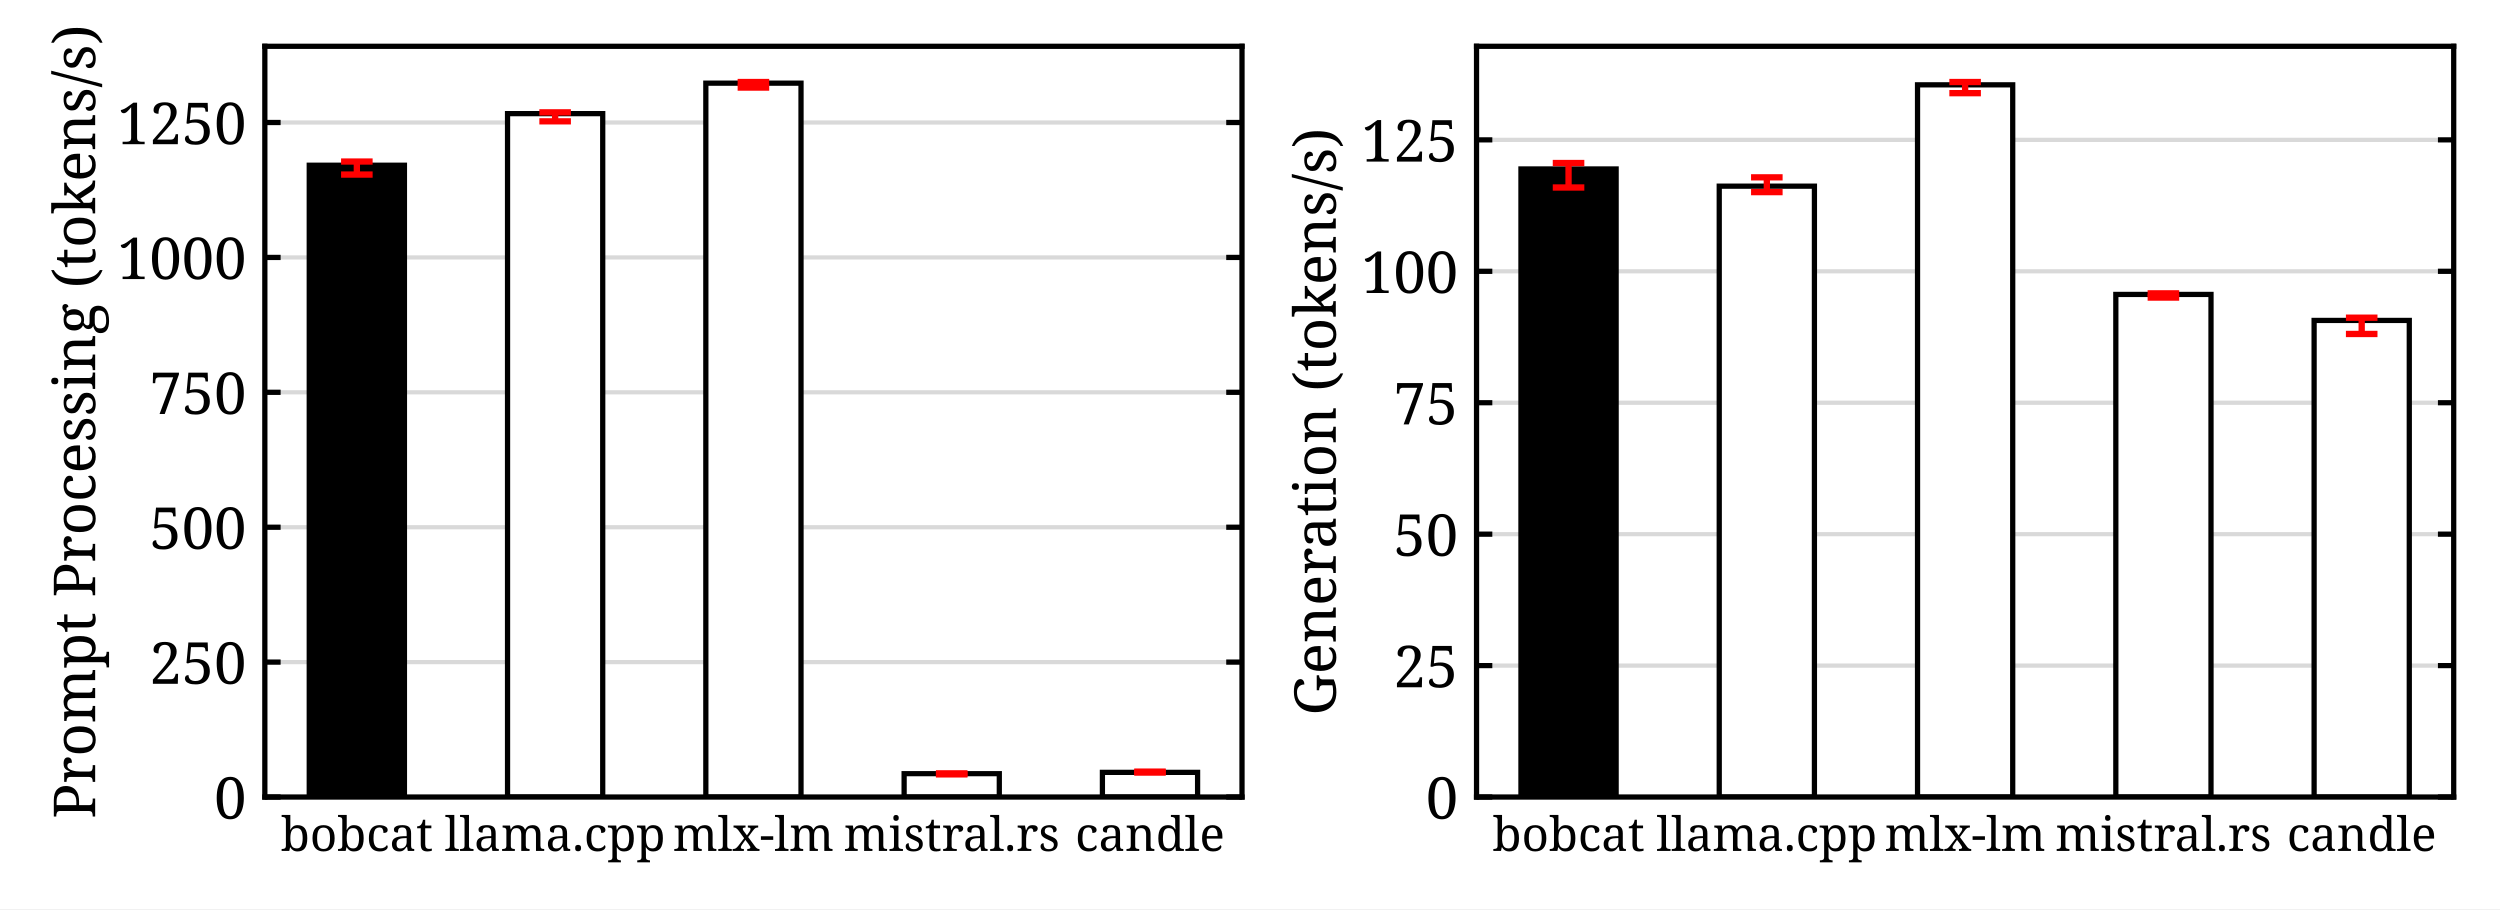
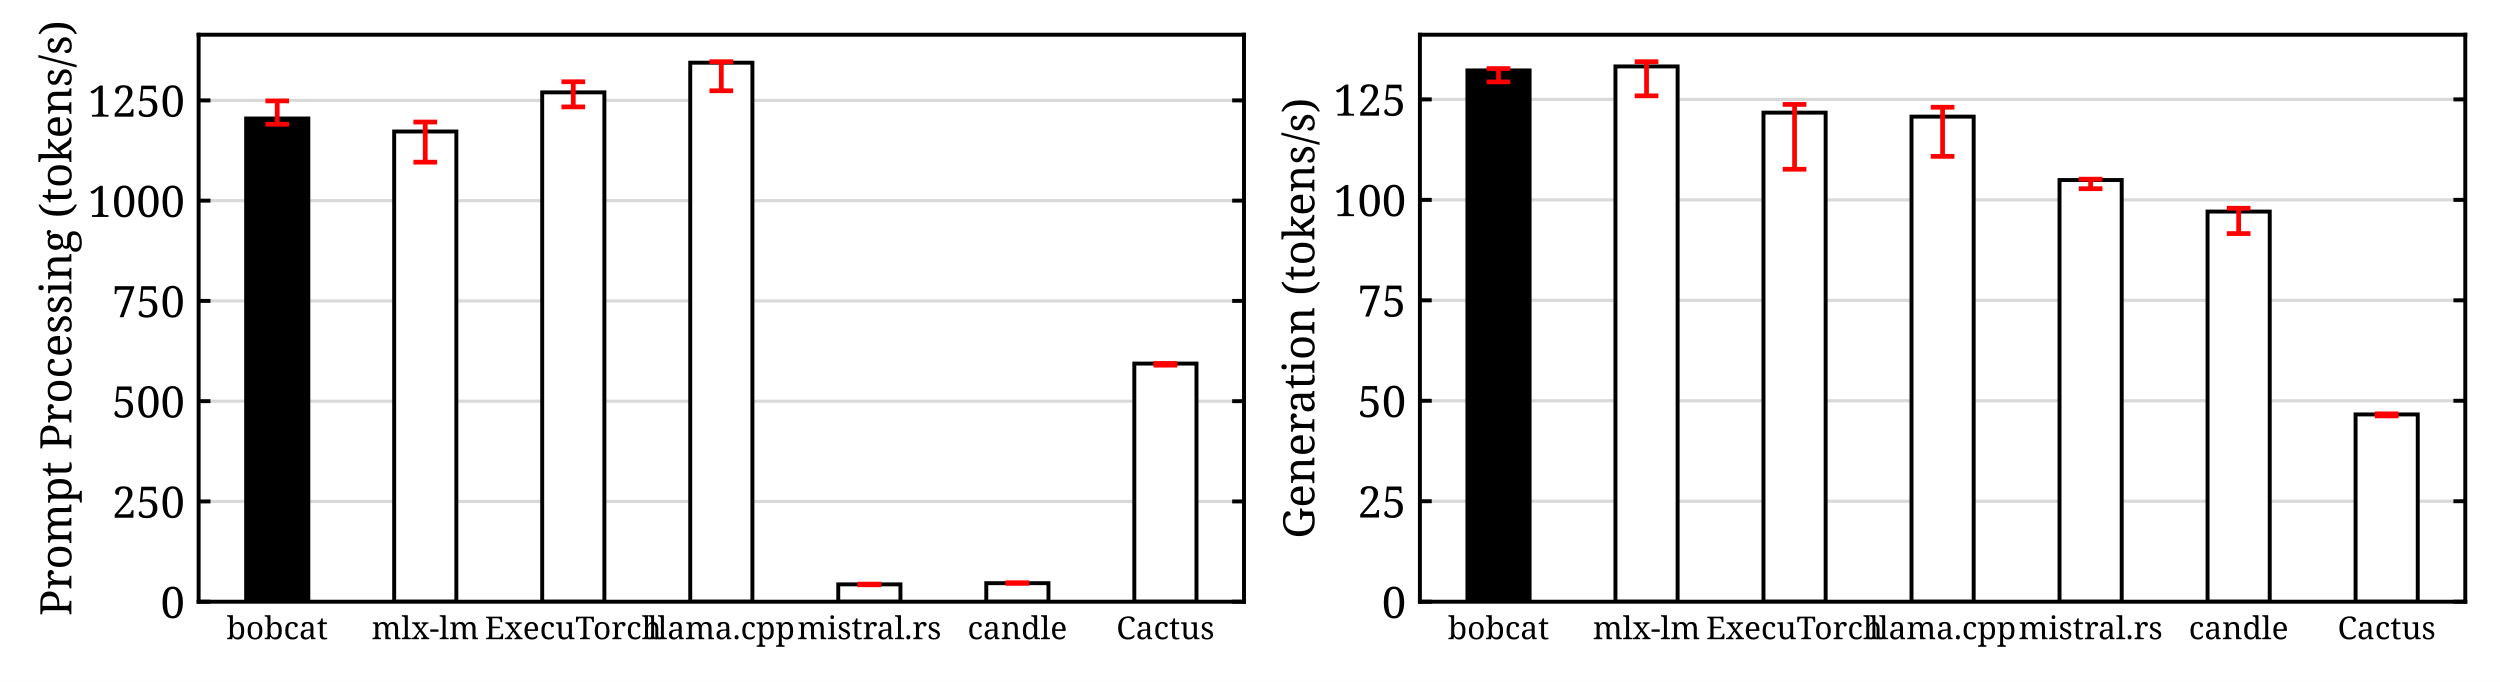
- <svg xmlns="http://www.w3.org/2000/svg" xmlns:xlink="http://www.w3.org/1999/xlink" width="475.2pt" height="172.8pt" viewBox="0 0 475.2 172.8" version="1.1">
+ <svg xmlns="http://www.w3.org/2000/svg" xmlns:xlink="http://www.w3.org/1999/xlink" width="633.6pt" height="172.8pt" viewBox="0 0 633.6 172.8" version="1.1">
  <defs>
    <style type="text/css">*{stroke-linejoin: round; stroke-linecap: butt}</style>
  </defs>
  <g id="figure_1">
    <g id="patch_1">
-       <path d="M 0 172.8  L 475.2 172.8  L 475.2 0  L 0 0  z " style="fill: #ffffff" />
+       <path d="M 0 172.8  L 633.6 172.8  L 633.6 0  L 0 0  z " style="fill: #ffffff" />
    </g>
    <g id="axes_1">
      <g id="patch_2">
-         <path d="M 50.34 151.5  L 236.08 151.5  L 236.08 8.8  L 50.34 8.8  z " style="fill: #ffffff" />
+         <path d="M 50.34 152.5  L 315.28 152.5  L 315.28 8.8  L 50.34 8.8  z " style="fill: #ffffff" />
      </g>
      <g id="matplotlib.axis_1">
        <g id="xtick_1">
          <g id="text_1">
-             <text style="font-size: 9px; font-family: 'STIXGeneral', serif; text-anchor: middle" x="67.829" y="161.75" transform="rotate(-0 67.82851 161.75)">bobcat</text>
+             <text style="font-size: 8px; font-family: 'STIXGeneral', serif; text-anchor: middle" x="70.261" y="162" transform="rotate(-0 70.26115 162)">bobcat</text>
          </g>
        </g>
        <g id="xtick_2">
          <g id="text_2">
-             <text style="font-size: 9px; font-family: 'STIXGeneral', serif; text-anchor: middle" x="105.519" y="161.75" transform="rotate(-0 105.5193 161.75)">llama.cpp</text>
+             <text style="font-size: 8px; font-family: 'STIXGeneral', serif; text-anchor: middle" x="107.777" y="162" transform="rotate(-0 107.7774 162)">mlx-lm</text>
          </g>
        </g>
        <g id="xtick_3">
          <g id="text_3">
-             <text style="font-size: 9px; font-family: 'STIXGeneral', serif; text-anchor: middle" x="143.21" y="161.75" transform="rotate(-0 143.21 161.75)">mlx-lm</text>
+             <text style="font-size: 8px; font-family: 'STIXGeneral', serif; text-anchor: middle" x="145.294" y="162" transform="rotate(-0 145.2937 162)">ExecuTorch</text>
          </g>
        </g>
        <g id="xtick_4">
          <g id="text_4">
-             <text style="font-size: 9px; font-family: 'STIXGeneral', serif; text-anchor: middle" x="180.901" y="161.75" transform="rotate(-0 180.9007 161.75)">mistral.rs</text>
+             <text style="font-size: 8px; font-family: 'STIXGeneral', serif; text-anchor: middle" x="182.81" y="162" transform="rotate(-0 182.81 162)">llama.cpp</text>
          </g>
        </g>
        <g id="xtick_5">
          <g id="text_5">
-             <text style="font-size: 9px; font-family: 'STIXGeneral', serif; text-anchor: middle" x="218.591" y="161.75" transform="rotate(-0 218.5915 161.75)">candle</text>
+             <text style="font-size: 8px; font-family: 'STIXGeneral', serif; text-anchor: middle" x="220.326" y="162" transform="rotate(-0 220.3263 162)">mistral.rs</text>
+           </g>
+         </g>
+         <g id="xtick_6">
+           <g id="text_6">
+             <text style="font-size: 8px; font-family: 'STIXGeneral', serif; text-anchor: middle" x="257.843" y="162" transform="rotate(-0 257.8426 162)">candle</text>
+           </g>
+         </g>
+         <g id="xtick_7">
+           <g id="text_7">
+             <text style="font-size: 8px; font-family: 'STIXGeneral', serif; text-anchor: middle" x="295.359" y="162" transform="rotate(-0 295.3589 162)">Cactus</text>
          </g>
        </g>
      </g>
      <g id="matplotlib.axis_2">
        <g id="ytick_1">
          <g id="line2d_1">
-             <path d="M 50.34 151.5  L 236.08 151.5  " clip-path="url(#p7215351fc7)" style="fill: none; stroke: #d9d9d9; stroke-width: 0.8; stroke-linecap: square" />
+             <path d="M 50.34 152.5  L 315.28 152.5  " clip-path="url(#pe933649e7e)" style="fill: none; stroke: #d9d9d9; stroke-width: 0.8; stroke-linecap: square" />
          </g>
          <g id="line2d_2">
            <defs>
              <path id="mdae82fceea" d="M 0 0  L 3 0  " style="stroke: #000000" />
            </defs>
            <g>
-               <use xlink:href="#mdae82fceea" x="50.34" y="151.5" style="stroke: #000000" />
+               <use xlink:href="#mdae82fceea" x="50.34" y="152.5" style="stroke: #000000" />
            </g>
          </g>
          <g id="line2d_3">
            <defs>
              <path id="m9e3574b6be" d="M 0 0  L -3 0  " style="stroke: #000000" />
            </defs>
            <g>
-               <use xlink:href="#m9e3574b6be" x="236.08" y="151.5" style="stroke: #000000" />
-             </g>
-           </g>
-           <g id="text_6">
-             <text style="font-size: 11px; font-family: 'STIXGeneral', serif; text-anchor: end" x="46.84" y="155.625" transform="rotate(-0 46.84 155.625)">0</text>
+               <use xlink:href="#m9e3574b6be" x="315.28" y="152.5" style="stroke: #000000" />
+             </g>
+           </g>
+           <g id="text_8">
+             <text style="font-size: 11px; font-family: 'STIXGeneral', serif; text-anchor: end" x="46.84" y="156.625" transform="rotate(-0 46.84 156.625)">0</text>
          </g>
        </g>
        <g id="ytick_2">
          <g id="line2d_4">
-             <path d="M 50.34 125.857  L 236.08 125.857  " clip-path="url(#p7215351fc7)" style="fill: none; stroke: #d9d9d9; stroke-width: 0.8; stroke-linecap: square" />
+             <path d="M 50.34 127.089  L 315.28 127.089  " clip-path="url(#pe933649e7e)" style="fill: none; stroke: #d9d9d9; stroke-width: 0.8; stroke-linecap: square" />
          </g>
          <g id="line2d_5">
            <g>
-               <use xlink:href="#mdae82fceea" x="50.34" y="125.857" style="stroke: #000000" />
+               <use xlink:href="#mdae82fceea" x="50.34" y="127.089" style="stroke: #000000" />
            </g>
          </g>
          <g id="line2d_6">
            <g>
-               <use xlink:href="#m9e3574b6be" x="236.08" y="125.857" style="stroke: #000000" />
-             </g>
-           </g>
-           <g id="text_7">
-             <text style="font-size: 11px; font-family: 'STIXGeneral', serif; text-anchor: end" x="46.84" y="129.982" transform="rotate(-0 46.84 129.9821)">250</text>
+               <use xlink:href="#m9e3574b6be" x="315.28" y="127.089" style="stroke: #000000" />
+             </g>
+           </g>
+           <g id="text_9">
+             <text style="font-size: 11px; font-family: 'STIXGeneral', serif; text-anchor: end" x="46.84" y="131.214" transform="rotate(-0 46.84 131.2139)">250</text>
          </g>
        </g>
        <g id="ytick_3">
          <g id="line2d_7">
-             <path d="M 50.34 100.214  L 236.08 100.214  " clip-path="url(#p7215351fc7)" style="fill: none; stroke: #d9d9d9; stroke-width: 0.8; stroke-linecap: square" />
+             <path d="M 50.34 101.678  L 315.28 101.678  " clip-path="url(#pe933649e7e)" style="fill: none; stroke: #d9d9d9; stroke-width: 0.8; stroke-linecap: square" />
          </g>
          <g id="line2d_8">
            <g>
-               <use xlink:href="#mdae82fceea" x="50.34" y="100.214" style="stroke: #000000" />
+               <use xlink:href="#mdae82fceea" x="50.34" y="101.678" style="stroke: #000000" />
            </g>
          </g>
          <g id="line2d_9">
            <g>
-               <use xlink:href="#m9e3574b6be" x="236.08" y="100.214" style="stroke: #000000" />
-             </g>
-           </g>
-           <g id="text_8">
-             <text style="font-size: 11px; font-family: 'STIXGeneral', serif; text-anchor: end" x="46.84" y="104.339" transform="rotate(-0 46.84 104.3391)">500</text>
+               <use xlink:href="#m9e3574b6be" x="315.28" y="101.678" style="stroke: #000000" />
+             </g>
+           </g>
+           <g id="text_10">
+             <text style="font-size: 11px; font-family: 'STIXGeneral', serif; text-anchor: end" x="46.84" y="105.803" transform="rotate(-0 46.84 105.8027)">500</text>
          </g>
        </g>
        <g id="ytick_4">
          <g id="line2d_10">
-             <path d="M 50.34 74.571  L 236.08 74.571  " clip-path="url(#p7215351fc7)" style="fill: none; stroke: #d9d9d9; stroke-width: 0.8; stroke-linecap: square" />
+             <path d="M 50.34 76.267  L 315.28 76.267  " clip-path="url(#pe933649e7e)" style="fill: none; stroke: #d9d9d9; stroke-width: 0.8; stroke-linecap: square" />
          </g>
          <g id="line2d_11">
            <g>
-               <use xlink:href="#mdae82fceea" x="50.34" y="74.571" style="stroke: #000000" />
+               <use xlink:href="#mdae82fceea" x="50.34" y="76.267" style="stroke: #000000" />
            </g>
          </g>
          <g id="line2d_12">
            <g>
-               <use xlink:href="#m9e3574b6be" x="236.08" y="74.571" style="stroke: #000000" />
-             </g>
-           </g>
-           <g id="text_9">
-             <text style="font-size: 11px; font-family: 'STIXGeneral', serif; text-anchor: end" x="46.84" y="78.696" transform="rotate(-0 46.84 78.69621)">750</text>
+               <use xlink:href="#m9e3574b6be" x="315.28" y="76.267" style="stroke: #000000" />
+             </g>
+           </g>
+           <g id="text_11">
+             <text style="font-size: 11px; font-family: 'STIXGeneral', serif; text-anchor: end" x="46.84" y="80.392" transform="rotate(-0 46.84 80.39159)">750</text>
          </g>
        </g>
        <g id="ytick_5">
          <g id="line2d_13">
-             <path d="M 50.34 48.928  L 236.08 48.928  " clip-path="url(#p7215351fc7)" style="fill: none; stroke: #d9d9d9; stroke-width: 0.8; stroke-linecap: square" />
+             <path d="M 50.34 50.855  L 315.28 50.855  " clip-path="url(#pe933649e7e)" style="fill: none; stroke: #d9d9d9; stroke-width: 0.8; stroke-linecap: square" />
          </g>
          <g id="line2d_14">
            <g>
-               <use xlink:href="#mdae82fceea" x="50.34" y="48.928" style="stroke: #000000" />
+               <use xlink:href="#mdae82fceea" x="50.34" y="50.855" style="stroke: #000000" />
            </g>
          </g>
          <g id="line2d_15">
            <g>
-               <use xlink:href="#m9e3574b6be" x="236.08" y="48.928" style="stroke: #000000" />
-             </g>
-           </g>
-           <g id="text_10">
-             <text style="font-size: 11px; font-family: 'STIXGeneral', serif; text-anchor: end" x="46.84" y="53.053" transform="rotate(-0 46.84 53.05328)">1000</text>
+               <use xlink:href="#m9e3574b6be" x="315.28" y="50.855" style="stroke: #000000" />
+             </g>
+           </g>
+           <g id="text_12">
+             <text style="font-size: 11px; font-family: 'STIXGeneral', serif; text-anchor: end" x="46.84" y="54.98" transform="rotate(-0 46.84 54.98046)">1000</text>
          </g>
        </g>
        <g id="ytick_6">
          <g id="line2d_16">
-             <path d="M 50.34 23.285  L 236.08 23.285  " clip-path="url(#p7215351fc7)" style="fill: none; stroke: #d9d9d9; stroke-width: 0.8; stroke-linecap: square" />
+             <path d="M 50.34 25.444  L 315.28 25.444  " clip-path="url(#pe933649e7e)" style="fill: none; stroke: #d9d9d9; stroke-width: 0.8; stroke-linecap: square" />
          </g>
          <g id="line2d_17">
            <g>
-               <use xlink:href="#mdae82fceea" x="50.34" y="23.285" style="stroke: #000000" />
+               <use xlink:href="#mdae82fceea" x="50.34" y="25.444" style="stroke: #000000" />
            </g>
          </g>
          <g id="line2d_18">
            <g>
-               <use xlink:href="#m9e3574b6be" x="236.08" y="23.285" style="stroke: #000000" />
-             </g>
-           </g>
-           <g id="text_11">
-             <text style="font-size: 11px; font-family: 'STIXGeneral', serif; text-anchor: end" x="46.84" y="27.41" transform="rotate(-0 46.84 27.41035)">1250</text>
-           </g>
-         </g>
-         <g id="text_12">
-           <text style="font-size: 11px; font-family: 'STIXGeneral', serif; text-anchor: middle" x="18.09" y="80.15" transform="rotate(-90 18.09 80.15)">Prompt Processing (tokens/s)</text>
+               <use xlink:href="#m9e3574b6be" x="315.28" y="25.444" style="stroke: #000000" />
+             </g>
+           </g>
+           <g id="text_13">
+             <text style="font-size: 11px; font-family: 'STIXGeneral', serif; text-anchor: end" x="46.84" y="29.569" transform="rotate(-0 46.84 29.56932)">1250</text>
+           </g>
+         </g>
+         <g id="text_14">
+           <text style="font-size: 11px; font-family: 'STIXGeneral', serif; text-anchor: middle" x="18.09" y="80.65" transform="rotate(-90 18.09 80.65)">Prompt Processing (tokens/s)</text>
        </g>
      </g>
      <g id="patch_3">
-         <path d="M 58.783 151.5  L 76.874 151.5  L 76.874 31.408  L 58.783 31.408  z " clip-path="url(#p7215351fc7)" style="stroke: #000000; stroke-linejoin: miter" />
+         <path d="M 62.383 152.5  L 78.14 152.5  L 78.14 30.026  L 62.383 30.026  z " clip-path="url(#pe933649e7e)" style="stroke: #000000; stroke-linejoin: miter" />
      </g>
      <g id="patch_4">
-         <path d="M 96.473 151.5  L 114.565 151.5  L 114.565 21.597  L 96.473 21.597  z " clip-path="url(#p7215351fc7)" style="fill: #ffffff; stroke: #000000; stroke-linejoin: miter" />
+         <path d="M 99.899 152.5  L 115.656 152.5  L 115.656 33.322  L 99.899 33.322  z " clip-path="url(#pe933649e7e)" style="fill: #ffffff; stroke: #000000; stroke-linejoin: miter" />
      </g>
      <g id="patch_5">
-         <path d="M 134.164 151.5  L 152.256 151.5  L 152.256 15.806  L 134.164 15.806  z " clip-path="url(#p7215351fc7)" style="fill: #ffffff; stroke: #000000; stroke-linejoin: miter" />
+         <path d="M 137.415 152.5  L 153.172 152.5  L 153.172 23.412  L 137.415 23.412  z " clip-path="url(#pe933649e7e)" style="fill: #ffffff; stroke: #000000; stroke-linejoin: miter" />
      </g>
      <g id="patch_6">
-         <path d="M 171.855 151.5  L 189.947 151.5  L 189.947 147.059  L 171.855 147.059  z " clip-path="url(#p7215351fc7)" style="fill: #ffffff; stroke: #000000; stroke-linejoin: miter" />
+         <path d="M 174.932 152.5  L 190.688 152.5  L 190.688 15.888  L 174.932 15.888  z " clip-path="url(#pe933649e7e)" style="fill: #ffffff; stroke: #000000; stroke-linejoin: miter" />
      </g>
      <g id="patch_7">
-         <path d="M 209.546 151.5  L 227.637 151.5  L 227.637 146.816  L 209.546 146.816  z " clip-path="url(#p7215351fc7)" style="fill: #ffffff; stroke: #000000; stroke-linejoin: miter" />
+         <path d="M 212.448 152.5  L 228.205 152.5  L 228.205 148.099  L 212.448 148.099  z " clip-path="url(#pe933649e7e)" style="fill: #ffffff; stroke: #000000; stroke-linejoin: miter" />
      </g>
      <g id="patch_8">
-         <path d="M 50.34 151.5  L 50.34 8.8  " style="fill: none; stroke: #000000; stroke-linejoin: miter; stroke-linecap: square" />
+         <path d="M 249.964 152.5  L 265.721 152.5  L 265.721 147.793  L 249.964 147.793  z " clip-path="url(#pe933649e7e)" style="fill: #ffffff; stroke: #000000; stroke-linejoin: miter" />
      </g>
      <g id="patch_9">
-         <path d="M 236.08 151.5  L 236.08 8.8  " style="fill: none; stroke: #000000; stroke-linejoin: miter; stroke-linecap: square" />
+         <path d="M 287.48 152.5  L 303.237 152.5  L 303.237 92.146  L 287.48 92.146  z " clip-path="url(#pe933649e7e)" style="fill: #ffffff; stroke: #000000; stroke-linejoin: miter" />
      </g>
      <g id="patch_10">
-         <path d="M 50.34 151.5  L 236.08 151.5  " style="fill: none; stroke: #000000; stroke-linejoin: miter; stroke-linecap: square" />
+         <path d="M 50.34 152.5  L 50.34 8.8  " style="fill: none; stroke: #000000; stroke-linejoin: miter; stroke-linecap: square" />
      </g>
      <g id="patch_11">
-         <path d="M 50.34 8.8  L 236.08 8.8  " style="fill: none; stroke: #000000; stroke-linejoin: miter; stroke-linecap: square" />
+         <path d="M 315.28 152.5  L 315.28 8.8  " style="fill: none; stroke: #000000; stroke-linejoin: miter; stroke-linecap: square" />
+       </g>
+       <g id="patch_12">
+         <path d="M 50.34 152.5  L 315.28 152.5  " style="fill: none; stroke: #000000; stroke-linejoin: miter; stroke-linecap: square" />
+       </g>
+       <g id="patch_13">
+         <path d="M 50.34 8.8  L 315.28 8.8  " style="fill: none; stroke: #000000; stroke-linejoin: miter; stroke-linecap: square" />
      </g>
      <g id="LineCollection_1">
-         <path d="M 67.829 33.184  L 67.829 30.703  " clip-path="url(#p7215351fc7)" style="fill: none; stroke: #ff0000; stroke-width: 1.2" />
-         <path d="M 105.519 23.061  L 105.519 21.361  " clip-path="url(#p7215351fc7)" style="fill: none; stroke: #ff0000; stroke-width: 1.2" />
-         <path d="M 143.21 16.642  L 143.21 15.595  " clip-path="url(#p7215351fc7)" style="fill: none; stroke: #ff0000; stroke-width: 1.2" />
-         <path d="M 180.901 147.192  L 180.901 146.997  " clip-path="url(#p7215351fc7)" style="fill: none; stroke: #ff0000; stroke-width: 1.2" />
-         <path d="M 218.591 146.854  L 218.591 146.664  " clip-path="url(#p7215351fc7)" style="fill: none; stroke: #ff0000; stroke-width: 1.2" />
+         <path d="M 70.261 31.478  L 70.261 25.579  " clip-path="url(#pe933649e7e)" style="fill: none; stroke: #ff0000; stroke-width: 1.2" />
+         <path d="M 107.777 41.104  L 107.777 30.932  " clip-path="url(#pe933649e7e)" style="fill: none; stroke: #ff0000; stroke-width: 1.2" />
+         <path d="M 145.294 27.088  L 145.294 20.73  " clip-path="url(#pe933649e7e)" style="fill: none; stroke: #ff0000; stroke-width: 1.2" />
+         <path d="M 182.81 23.006  L 182.81 15.643  " clip-path="url(#pe933649e7e)" style="fill: none; stroke: #ff0000; stroke-width: 1.2" />
+         <path d="M 220.326 148.206  L 220.326 148.027  " clip-path="url(#pe933649e7e)" style="fill: none; stroke: #ff0000; stroke-width: 1.2" />
+         <path d="M 257.843 147.825  L 257.843 147.694  " clip-path="url(#pe933649e7e)" style="fill: none; stroke: #ff0000; stroke-width: 1.2" />
+         <path d="M 295.359 92.539  L 295.359 92.122  " clip-path="url(#pe933649e7e)" style="fill: none; stroke: #ff0000; stroke-width: 1.2" />
      </g>
      <g id="line2d_19">
        <defs>
          <path id="m49be664565" d="M 3 0  L -3 -0  " style="stroke: #ff0000; stroke-width: 1.2" />
        </defs>
-         <g clip-path="url(#p7215351fc7)">
-           <use xlink:href="#m49be664565" x="67.829" y="33.184" style="fill: #1f77b4; stroke: #ff0000; stroke-width: 1.2" />
-           <use xlink:href="#m49be664565" x="105.519" y="23.061" style="fill: #1f77b4; stroke: #ff0000; stroke-width: 1.2" />
-           <use xlink:href="#m49be664565" x="143.21" y="16.642" style="fill: #1f77b4; stroke: #ff0000; stroke-width: 1.2" />
-           <use xlink:href="#m49be664565" x="180.901" y="147.192" style="fill: #1f77b4; stroke: #ff0000; stroke-width: 1.2" />
-           <use xlink:href="#m49be664565" x="218.591" y="146.854" style="fill: #1f77b4; stroke: #ff0000; stroke-width: 1.2" />
+         <g clip-path="url(#pe933649e7e)">
+           <use xlink:href="#m49be664565" x="70.261" y="31.478" style="fill: #1f77b4; stroke: #ff0000; stroke-width: 1.2" />
+           <use xlink:href="#m49be664565" x="107.777" y="41.104" style="fill: #1f77b4; stroke: #ff0000; stroke-width: 1.2" />
+           <use xlink:href="#m49be664565" x="145.294" y="27.088" style="fill: #1f77b4; stroke: #ff0000; stroke-width: 1.2" />
+           <use xlink:href="#m49be664565" x="182.81" y="23.006" style="fill: #1f77b4; stroke: #ff0000; stroke-width: 1.2" />
+           <use xlink:href="#m49be664565" x="220.326" y="148.206" style="fill: #1f77b4; stroke: #ff0000; stroke-width: 1.2" />
+           <use xlink:href="#m49be664565" x="257.843" y="147.825" style="fill: #1f77b4; stroke: #ff0000; stroke-width: 1.2" />
+           <use xlink:href="#m49be664565" x="295.359" y="92.539" style="fill: #1f77b4; stroke: #ff0000; stroke-width: 1.2" />
        </g>
      </g>
      <g id="line2d_20">
-         <g clip-path="url(#p7215351fc7)">
-           <use xlink:href="#m49be664565" x="67.829" y="30.703" style="fill: #1f77b4; stroke: #ff0000; stroke-width: 1.2" />
-           <use xlink:href="#m49be664565" x="105.519" y="21.361" style="fill: #1f77b4; stroke: #ff0000; stroke-width: 1.2" />
-           <use xlink:href="#m49be664565" x="143.21" y="15.595" style="fill: #1f77b4; stroke: #ff0000; stroke-width: 1.2" />
-           <use xlink:href="#m49be664565" x="180.901" y="146.997" style="fill: #1f77b4; stroke: #ff0000; stroke-width: 1.2" />
-           <use xlink:href="#m49be664565" x="218.591" y="146.664" style="fill: #1f77b4; stroke: #ff0000; stroke-width: 1.2" />
+         <g clip-path="url(#pe933649e7e)">
+           <use xlink:href="#m49be664565" x="70.261" y="25.579" style="fill: #1f77b4; stroke: #ff0000; stroke-width: 1.2" />
+           <use xlink:href="#m49be664565" x="107.777" y="30.932" style="fill: #1f77b4; stroke: #ff0000; stroke-width: 1.2" />
+           <use xlink:href="#m49be664565" x="145.294" y="20.73" style="fill: #1f77b4; stroke: #ff0000; stroke-width: 1.2" />
+           <use xlink:href="#m49be664565" x="182.81" y="15.643" style="fill: #1f77b4; stroke: #ff0000; stroke-width: 1.2" />
+           <use xlink:href="#m49be664565" x="220.326" y="148.027" style="fill: #1f77b4; stroke: #ff0000; stroke-width: 1.2" />
+           <use xlink:href="#m49be664565" x="257.843" y="147.694" style="fill: #1f77b4; stroke: #ff0000; stroke-width: 1.2" />
+           <use xlink:href="#m49be664565" x="295.359" y="92.122" style="fill: #1f77b4; stroke: #ff0000; stroke-width: 1.2" />
        </g>
      </g>
      <g id="line2d_21" />
    </g>
    <g id="axes_2">
-       <g id="patch_12">
-         <path d="M 280.66 151.5  L 466.4 151.5  L 466.4 8.8  L 280.66 8.8  z " style="fill: #ffffff" />
+       <g id="patch_14">
+         <path d="M 359.86 152.5  L 624.8 152.5  L 624.8 8.8  L 359.86 8.8  z " style="fill: #ffffff" />
      </g>
      <g id="matplotlib.axis_3">
-         <g id="xtick_6">
-           <g id="text_13">
-             <text style="font-size: 9px; font-family: 'STIXGeneral', serif; text-anchor: middle" x="298.149" y="161.75" transform="rotate(-0 298.1485 161.75)">bobcat</text>
-           </g>
-         </g>
-         <g id="xtick_7">
-           <g id="text_14">
-             <text style="font-size: 9px; font-family: 'STIXGeneral', serif; text-anchor: middle" x="335.839" y="161.75" transform="rotate(-0 335.8393 161.75)">llama.cpp</text>
-           </g>
-         </g>
        <g id="xtick_8">
          <g id="text_15">
-             <text style="font-size: 9px; font-family: 'STIXGeneral', serif; text-anchor: middle" x="373.53" y="161.75" transform="rotate(-0 373.53 161.75)">mlx-lm</text>
+             <text style="font-size: 8px; font-family: 'STIXGeneral', serif; text-anchor: middle" x="379.781" y="162" transform="rotate(-0 379.7811 162)">bobcat</text>
          </g>
        </g>
        <g id="xtick_9">
          <g id="text_16">
-             <text style="font-size: 9px; font-family: 'STIXGeneral', serif; text-anchor: middle" x="411.221" y="161.75" transform="rotate(-0 411.2207 161.75)">mistral.rs</text>
+             <text style="font-size: 8px; font-family: 'STIXGeneral', serif; text-anchor: middle" x="417.297" y="162" transform="rotate(-0 417.2974 162)">mlx-lm</text>
          </g>
        </g>
        <g id="xtick_10">
          <g id="text_17">
-             <text style="font-size: 9px; font-family: 'STIXGeneral', serif; text-anchor: middle" x="448.911" y="161.75" transform="rotate(-0 448.9115 161.75)">candle</text>
+             <text style="font-size: 8px; font-family: 'STIXGeneral', serif; text-anchor: middle" x="454.814" y="162" transform="rotate(-0 454.8137 162)">ExecuTorch</text>
+           </g>
+         </g>
+         <g id="xtick_11">
+           <g id="text_18">
+             <text style="font-size: 8px; font-family: 'STIXGeneral', serif; text-anchor: middle" x="492.33" y="162" transform="rotate(-0 492.33 162)">llama.cpp</text>
+           </g>
+         </g>
+         <g id="xtick_12">
+           <g id="text_19">
+             <text style="font-size: 8px; font-family: 'STIXGeneral', serif; text-anchor: middle" x="529.846" y="162" transform="rotate(-0 529.8463 162)">mistral.rs</text>
+           </g>
+         </g>
+         <g id="xtick_13">
+           <g id="text_20">
+             <text style="font-size: 8px; font-family: 'STIXGeneral', serif; text-anchor: middle" x="567.363" y="162" transform="rotate(-0 567.3626 162)">candle</text>
+           </g>
+         </g>
+         <g id="xtick_14">
+           <g id="text_21">
+             <text style="font-size: 8px; font-family: 'STIXGeneral', serif; text-anchor: middle" x="604.879" y="162" transform="rotate(-0 604.8789 162)">Cactus</text>
          </g>
        </g>
      </g>
      <g id="matplotlib.axis_4">
        <g id="ytick_7">
          <g id="line2d_22">
-             <path d="M 280.66 151.5  L 466.4 151.5  " clip-path="url(#pe485919600)" style="fill: none; stroke: #d9d9d9; stroke-width: 0.8; stroke-linecap: square" />
+             <path d="M 359.86 152.5  L 624.8 152.5  " clip-path="url(#pdc2c8563f9)" style="fill: none; stroke: #d9d9d9; stroke-width: 0.8; stroke-linecap: square" />
          </g>
          <g id="line2d_23">
            <g>
-               <use xlink:href="#mdae82fceea" x="280.66" y="151.5" style="stroke: #000000" />
+               <use xlink:href="#mdae82fceea" x="359.86" y="152.5" style="stroke: #000000" />
            </g>
          </g>
          <g id="line2d_24">
            <g>
-               <use xlink:href="#m9e3574b6be" x="466.4" y="151.5" style="stroke: #000000" />
-             </g>
-           </g>
-           <g id="text_18">
-             <text style="font-size: 11px; font-family: 'STIXGeneral', serif; text-anchor: end" x="277.16" y="155.625" transform="rotate(-0 277.16 155.625)">0</text>
+               <use xlink:href="#m9e3574b6be" x="624.8" y="152.5" style="stroke: #000000" />
+             </g>
+           </g>
+           <g id="text_22">
+             <text style="font-size: 11px; font-family: 'STIXGeneral', serif; text-anchor: end" x="356.36" y="156.625" transform="rotate(-0 356.36 156.625)">0</text>
          </g>
        </g>
        <g id="ytick_8">
          <g id="line2d_25">
-             <path d="M 280.66 126.517  L 466.4 126.517  " clip-path="url(#pe485919600)" style="fill: none; stroke: #d9d9d9; stroke-width: 0.8; stroke-linecap: square" />
+             <path d="M 359.86 127.039  L 624.8 127.039  " clip-path="url(#pdc2c8563f9)" style="fill: none; stroke: #d9d9d9; stroke-width: 0.8; stroke-linecap: square" />
          </g>
          <g id="line2d_26">
            <g>
-               <use xlink:href="#mdae82fceea" x="280.66" y="126.517" style="stroke: #000000" />
+               <use xlink:href="#mdae82fceea" x="359.86" y="127.039" style="stroke: #000000" />
            </g>
          </g>
          <g id="line2d_27">
            <g>
-               <use xlink:href="#m9e3574b6be" x="466.4" y="126.517" style="stroke: #000000" />
-             </g>
-           </g>
-           <g id="text_19">
-             <text style="font-size: 11px; font-family: 'STIXGeneral', serif; text-anchor: end" x="277.16" y="130.642" transform="rotate(-0 277.16 130.6421)">25</text>
+               <use xlink:href="#m9e3574b6be" x="624.8" y="127.039" style="stroke: #000000" />
+             </g>
+           </g>
+           <g id="text_23">
+             <text style="font-size: 11px; font-family: 'STIXGeneral', serif; text-anchor: end" x="356.36" y="131.164" transform="rotate(-0 356.36 131.1636)">25</text>
          </g>
        </g>
        <g id="ytick_9">
          <g id="line2d_28">
-             <path d="M 280.66 101.534  L 466.4 101.534  " clip-path="url(#pe485919600)" style="fill: none; stroke: #d9d9d9; stroke-width: 0.8; stroke-linecap: square" />
+             <path d="M 359.86 101.577  L 624.8 101.577  " clip-path="url(#pdc2c8563f9)" style="fill: none; stroke: #d9d9d9; stroke-width: 0.8; stroke-linecap: square" />
          </g>
          <g id="line2d_29">
            <g>
-               <use xlink:href="#mdae82fceea" x="280.66" y="101.534" style="stroke: #000000" />
+               <use xlink:href="#mdae82fceea" x="359.86" y="101.577" style="stroke: #000000" />
            </g>
          </g>
          <g id="line2d_30">
            <g>
-               <use xlink:href="#m9e3574b6be" x="466.4" y="101.534" style="stroke: #000000" />
-             </g>
-           </g>
-           <g id="text_20">
-             <text style="font-size: 11px; font-family: 'STIXGeneral', serif; text-anchor: end" x="277.16" y="105.659" transform="rotate(-0 277.16 105.6593)">50</text>
+               <use xlink:href="#m9e3574b6be" x="624.8" y="101.577" style="stroke: #000000" />
+             </g>
+           </g>
+           <g id="text_24">
+             <text style="font-size: 11px; font-family: 'STIXGeneral', serif; text-anchor: end" x="356.36" y="105.702" transform="rotate(-0 356.36 105.7023)">50</text>
          </g>
        </g>
        <g id="ytick_10">
          <g id="line2d_31">
-             <path d="M 280.66 76.551  L 466.4 76.551  " clip-path="url(#pe485919600)" style="fill: none; stroke: #d9d9d9; stroke-width: 0.8; stroke-linecap: square" />
+             <path d="M 359.86 76.116  L 624.8 76.116  " clip-path="url(#pdc2c8563f9)" style="fill: none; stroke: #d9d9d9; stroke-width: 0.8; stroke-linecap: square" />
          </g>
          <g id="line2d_32">
            <g>
-               <use xlink:href="#mdae82fceea" x="280.66" y="76.551" style="stroke: #000000" />
+               <use xlink:href="#mdae82fceea" x="359.86" y="76.116" style="stroke: #000000" />
            </g>
          </g>
          <g id="line2d_33">
            <g>
-               <use xlink:href="#m9e3574b6be" x="466.4" y="76.551" style="stroke: #000000" />
-             </g>
-           </g>
-           <g id="text_21">
-             <text style="font-size: 11px; font-family: 'STIXGeneral', serif; text-anchor: end" x="277.16" y="80.676" transform="rotate(-0 277.16 80.67642)">75</text>
+               <use xlink:href="#m9e3574b6be" x="624.8" y="76.116" style="stroke: #000000" />
+             </g>
+           </g>
+           <g id="text_25">
+             <text style="font-size: 11px; font-family: 'STIXGeneral', serif; text-anchor: end" x="356.36" y="80.241" transform="rotate(-0 356.36 80.24091)">75</text>
          </g>
        </g>
        <g id="ytick_11">
          <g id="line2d_34">
-             <path d="M 280.66 51.569  L 466.4 51.569  " clip-path="url(#pe485919600)" style="fill: none; stroke: #d9d9d9; stroke-width: 0.8; stroke-linecap: square" />
+             <path d="M 359.86 50.655  L 624.8 50.655  " clip-path="url(#pdc2c8563f9)" style="fill: none; stroke: #d9d9d9; stroke-width: 0.8; stroke-linecap: square" />
          </g>
          <g id="line2d_35">
            <g>
-               <use xlink:href="#mdae82fceea" x="280.66" y="51.569" style="stroke: #000000" />
+               <use xlink:href="#mdae82fceea" x="359.86" y="50.655" style="stroke: #000000" />
            </g>
          </g>
          <g id="line2d_36">
            <g>
-               <use xlink:href="#m9e3574b6be" x="466.4" y="51.569" style="stroke: #000000" />
-             </g>
-           </g>
-           <g id="text_22">
-             <text style="font-size: 11px; font-family: 'STIXGeneral', serif; text-anchor: end" x="277.16" y="55.694" transform="rotate(-0 277.16 55.69356)">100</text>
+               <use xlink:href="#m9e3574b6be" x="624.8" y="50.655" style="stroke: #000000" />
+             </g>
+           </g>
+           <g id="text_26">
+             <text style="font-size: 11px; font-family: 'STIXGeneral', serif; text-anchor: end" x="356.36" y="54.78" transform="rotate(-0 356.36 54.77954)">100</text>
          </g>
        </g>
        <g id="ytick_12">
          <g id="line2d_37">
-             <path d="M 280.66 26.586  L 466.4 26.586  " clip-path="url(#pe485919600)" style="fill: none; stroke: #d9d9d9; stroke-width: 0.8; stroke-linecap: square" />
+             <path d="M 359.86 25.193  L 624.8 25.193  " clip-path="url(#pdc2c8563f9)" style="fill: none; stroke: #d9d9d9; stroke-width: 0.8; stroke-linecap: square" />
          </g>
          <g id="line2d_38">
            <g>
-               <use xlink:href="#mdae82fceea" x="280.66" y="26.586" style="stroke: #000000" />
+               <use xlink:href="#mdae82fceea" x="359.86" y="25.193" style="stroke: #000000" />
            </g>
          </g>
          <g id="line2d_39">
            <g>
-               <use xlink:href="#m9e3574b6be" x="466.4" y="26.586" style="stroke: #000000" />
-             </g>
-           </g>
-           <g id="text_23">
-             <text style="font-size: 11px; font-family: 'STIXGeneral', serif; text-anchor: end" x="277.16" y="30.711" transform="rotate(-0 277.16 30.7107)">125</text>
-           </g>
-         </g>
-         <g id="text_24">
-           <text style="font-size: 11px; font-family: 'STIXGeneral', serif; text-anchor: middle" x="253.91" y="80.15" transform="rotate(-90 253.91 80.15)">Generation (tokens/s)</text>
-         </g>
-       </g>
-       <g id="patch_13">
-         <path d="M 289.103 151.5  L 307.194 151.5  L 307.194 32.122  L 289.103 32.122  z " clip-path="url(#pe485919600)" style="stroke: #000000; stroke-linejoin: miter" />
-       </g>
-       <g id="patch_14">
-         <path d="M 326.793 151.5  L 344.885 151.5  L 344.885 35.389  L 326.793 35.389  z " clip-path="url(#pe485919600)" style="fill: #ffffff; stroke: #000000; stroke-linejoin: miter" />
+               <use xlink:href="#m9e3574b6be" x="624.8" y="25.193" style="stroke: #000000" />
+             </g>
+           </g>
+           <g id="text_27">
+             <text style="font-size: 11px; font-family: 'STIXGeneral', serif; text-anchor: end" x="356.36" y="29.318" transform="rotate(-0 356.36 29.31818)">125</text>
+           </g>
+         </g>
+         <g id="text_28">
+           <text style="font-size: 11px; font-family: 'STIXGeneral', serif; text-anchor: middle" x="333.11" y="80.65" transform="rotate(-90 333.11 80.65)">Generation (tokens/s)</text>
+         </g>
      </g>
      <g id="patch_15">
-         <path d="M 364.484 151.5  L 382.576 151.5  L 382.576 16.123  L 364.484 16.123  z " clip-path="url(#pe485919600)" style="fill: #ffffff; stroke: #000000; stroke-linejoin: miter" />
+         <path d="M 371.903 152.5  L 387.66 152.5  L 387.66 17.858  L 371.903 17.858  z " clip-path="url(#pdc2c8563f9)" style="stroke: #000000; stroke-linejoin: miter" />
      </g>
      <g id="patch_16">
-         <path d="M 402.175 151.5  L 420.267 151.5  L 420.267 55.966  L 402.175 55.966  z " clip-path="url(#pe485919600)" style="fill: #ffffff; stroke: #000000; stroke-linejoin: miter" />
+         <path d="M 409.419 152.5  L 425.176 152.5  L 425.176 16.838  L 409.419 16.838  z " clip-path="url(#pdc2c8563f9)" style="fill: #ffffff; stroke: #000000; stroke-linejoin: miter" />
      </g>
      <g id="patch_17">
-         <path d="M 439.866 151.5  L 457.957 151.5  L 457.957 60.912  L 439.866 60.912  z " clip-path="url(#pe485919600)" style="fill: #ffffff; stroke: #000000; stroke-linejoin: miter" />
+         <path d="M 446.935 152.5  L 462.692 152.5  L 462.692 28.55  L 446.935 28.55  z " clip-path="url(#pdc2c8563f9)" style="fill: #ffffff; stroke: #000000; stroke-linejoin: miter" />
      </g>
      <g id="patch_18">
-         <path d="M 280.66 151.5  L 280.66 8.8  " style="fill: none; stroke: #000000; stroke-linejoin: miter; stroke-linecap: square" />
+         <path d="M 484.452 152.5  L 500.208 152.5  L 500.208 29.564  L 484.452 29.564  z " clip-path="url(#pdc2c8563f9)" style="fill: #ffffff; stroke: #000000; stroke-linejoin: miter" />
      </g>
      <g id="patch_19">
-         <path d="M 466.4 151.5  L 466.4 8.8  " style="fill: none; stroke: #000000; stroke-linejoin: miter; stroke-linecap: square" />
+         <path d="M 521.968 152.5  L 537.725 152.5  L 537.725 45.632  L 521.968 45.632  z " clip-path="url(#pdc2c8563f9)" style="fill: #ffffff; stroke: #000000; stroke-linejoin: miter" />
      </g>
      <g id="patch_20">
-         <path d="M 280.66 151.5  L 466.4 151.5  " style="fill: none; stroke: #000000; stroke-linejoin: miter; stroke-linecap: square" />
+         <path d="M 559.484 152.5  L 575.241 152.5  L 575.241 53.618  L 559.484 53.618  z " clip-path="url(#pdc2c8563f9)" style="fill: #ffffff; stroke: #000000; stroke-linejoin: miter" />
      </g>
      <g id="patch_21">
-         <path d="M 280.66 8.8  L 466.4 8.8  " style="fill: none; stroke: #000000; stroke-linejoin: miter; stroke-linecap: square" />
+         <path d="M 597 152.5  L 612.757 152.5  L 612.757 105.033  L 597 105.033  z " clip-path="url(#pdc2c8563f9)" style="fill: #ffffff; stroke: #000000; stroke-linejoin: miter" />
+       </g>
+       <g id="patch_22">
+         <path d="M 359.86 152.5  L 359.86 8.8  " style="fill: none; stroke: #000000; stroke-linejoin: miter; stroke-linecap: square" />
+       </g>
+       <g id="patch_23">
+         <path d="M 624.8 152.5  L 624.8 8.8  " style="fill: none; stroke: #000000; stroke-linejoin: miter; stroke-linecap: square" />
+       </g>
+       <g id="patch_24">
+         <path d="M 359.86 152.5  L 624.8 152.5  " style="fill: none; stroke: #000000; stroke-linejoin: miter; stroke-linecap: square" />
+       </g>
+       <g id="patch_25">
+         <path d="M 359.86 8.8  L 624.8 8.8  " style="fill: none; stroke: #000000; stroke-linejoin: miter; stroke-linecap: square" />
      </g>
      <g id="LineCollection_2">
-         <path d="M 298.149 35.639  L 298.149 30.993  " clip-path="url(#pe485919600)" style="fill: none; stroke: #ff0000; stroke-width: 1.2" />
-         <path d="M 335.839 36.51  L 335.839 33.706  " clip-path="url(#pe485919600)" style="fill: none; stroke: #ff0000; stroke-width: 1.2" />
-         <path d="M 373.53 17.713  L 373.53 15.595  " clip-path="url(#pe485919600)" style="fill: none; stroke: #ff0000; stroke-width: 1.2" />
-         <path d="M 411.221 56.565  L 411.221 55.766  " clip-path="url(#pe485919600)" style="fill: none; stroke: #ff0000; stroke-width: 1.2" />
-         <path d="M 448.911 63.48  L 448.911 60.393  " clip-path="url(#pe485919600)" style="fill: none; stroke: #ff0000; stroke-width: 1.2" />
+         <path d="M 379.781 20.748  L 379.781 17.373  " clip-path="url(#pdc2c8563f9)" style="fill: none; stroke: #ff0000; stroke-width: 1.2" />
+         <path d="M 417.297 24.283  L 417.297 15.643  " clip-path="url(#pdc2c8563f9)" style="fill: none; stroke: #ff0000; stroke-width: 1.2" />
+         <path d="M 454.814 42.891  L 454.814 26.464  " clip-path="url(#pdc2c8563f9)" style="fill: none; stroke: #ff0000; stroke-width: 1.2" />
+         <path d="M 492.33 39.635  L 492.33 27.177  " clip-path="url(#pdc2c8563f9)" style="fill: none; stroke: #ff0000; stroke-width: 1.2" />
+         <path d="M 529.846 47.828  L 529.846 45.407  " clip-path="url(#pdc2c8563f9)" style="fill: none; stroke: #ff0000; stroke-width: 1.2" />
+         <path d="M 567.363 59.199  L 567.363 52.783  " clip-path="url(#pdc2c8563f9)" style="fill: none; stroke: #ff0000; stroke-width: 1.2" />
+         <path d="M 604.879 105.4  L 604.879 104.884  " clip-path="url(#pdc2c8563f9)" style="fill: none; stroke: #ff0000; stroke-width: 1.2" />
      </g>
      <g id="line2d_40">
-         <g clip-path="url(#pe485919600)">
-           <use xlink:href="#m49be664565" x="298.149" y="35.639" style="fill: #1f77b4; stroke: #ff0000; stroke-width: 1.2" />
-           <use xlink:href="#m49be664565" x="335.839" y="36.51" style="fill: #1f77b4; stroke: #ff0000; stroke-width: 1.2" />
-           <use xlink:href="#m49be664565" x="373.53" y="17.713" style="fill: #1f77b4; stroke: #ff0000; stroke-width: 1.2" />
-           <use xlink:href="#m49be664565" x="411.221" y="56.565" style="fill: #1f77b4; stroke: #ff0000; stroke-width: 1.2" />
-           <use xlink:href="#m49be664565" x="448.911" y="63.48" style="fill: #1f77b4; stroke: #ff0000; stroke-width: 1.2" />
+         <g clip-path="url(#pdc2c8563f9)">
+           <use xlink:href="#m49be664565" x="379.781" y="20.748" style="fill: #1f77b4; stroke: #ff0000; stroke-width: 1.2" />
+           <use xlink:href="#m49be664565" x="417.297" y="24.283" style="fill: #1f77b4; stroke: #ff0000; stroke-width: 1.2" />
+           <use xlink:href="#m49be664565" x="454.814" y="42.891" style="fill: #1f77b4; stroke: #ff0000; stroke-width: 1.2" />
+           <use xlink:href="#m49be664565" x="492.33" y="39.635" style="fill: #1f77b4; stroke: #ff0000; stroke-width: 1.2" />
+           <use xlink:href="#m49be664565" x="529.846" y="47.828" style="fill: #1f77b4; stroke: #ff0000; stroke-width: 1.2" />
+           <use xlink:href="#m49be664565" x="567.363" y="59.199" style="fill: #1f77b4; stroke: #ff0000; stroke-width: 1.2" />
+           <use xlink:href="#m49be664565" x="604.879" y="105.4" style="fill: #1f77b4; stroke: #ff0000; stroke-width: 1.2" />
        </g>
      </g>
      <g id="line2d_41">
-         <g clip-path="url(#pe485919600)">
-           <use xlink:href="#m49be664565" x="298.149" y="30.993" style="fill: #1f77b4; stroke: #ff0000; stroke-width: 1.2" />
-           <use xlink:href="#m49be664565" x="335.839" y="33.706" style="fill: #1f77b4; stroke: #ff0000; stroke-width: 1.2" />
-           <use xlink:href="#m49be664565" x="373.53" y="15.595" style="fill: #1f77b4; stroke: #ff0000; stroke-width: 1.2" />
-           <use xlink:href="#m49be664565" x="411.221" y="55.766" style="fill: #1f77b4; stroke: #ff0000; stroke-width: 1.2" />
-           <use xlink:href="#m49be664565" x="448.911" y="60.393" style="fill: #1f77b4; stroke: #ff0000; stroke-width: 1.2" />
+         <g clip-path="url(#pdc2c8563f9)">
+           <use xlink:href="#m49be664565" x="379.781" y="17.373" style="fill: #1f77b4; stroke: #ff0000; stroke-width: 1.2" />
+           <use xlink:href="#m49be664565" x="417.297" y="15.643" style="fill: #1f77b4; stroke: #ff0000; stroke-width: 1.2" />
+           <use xlink:href="#m49be664565" x="454.814" y="26.464" style="fill: #1f77b4; stroke: #ff0000; stroke-width: 1.2" />
+           <use xlink:href="#m49be664565" x="492.33" y="27.177" style="fill: #1f77b4; stroke: #ff0000; stroke-width: 1.2" />
+           <use xlink:href="#m49be664565" x="529.846" y="45.407" style="fill: #1f77b4; stroke: #ff0000; stroke-width: 1.2" />
+           <use xlink:href="#m49be664565" x="567.363" y="52.783" style="fill: #1f77b4; stroke: #ff0000; stroke-width: 1.2" />
+           <use xlink:href="#m49be664565" x="604.879" y="104.884" style="fill: #1f77b4; stroke: #ff0000; stroke-width: 1.2" />
        </g>
      </g>
      <g id="line2d_42" />
    </g>
  </g>
  <defs>
-     <clipPath id="p7215351fc7">
-       <rect x="50.34" y="8.8" width="185.74" height="142.7" />
+     <clipPath id="pe933649e7e">
+       <rect x="50.34" y="8.8" width="264.94" height="143.7" />
    </clipPath>
-     <clipPath id="pe485919600">
-       <rect x="280.66" y="8.8" width="185.74" height="142.7" />
+     <clipPath id="pdc2c8563f9">
+       <rect x="359.86" y="8.8" width="264.94" height="143.7" />
    </clipPath>
  </defs>
</svg>
